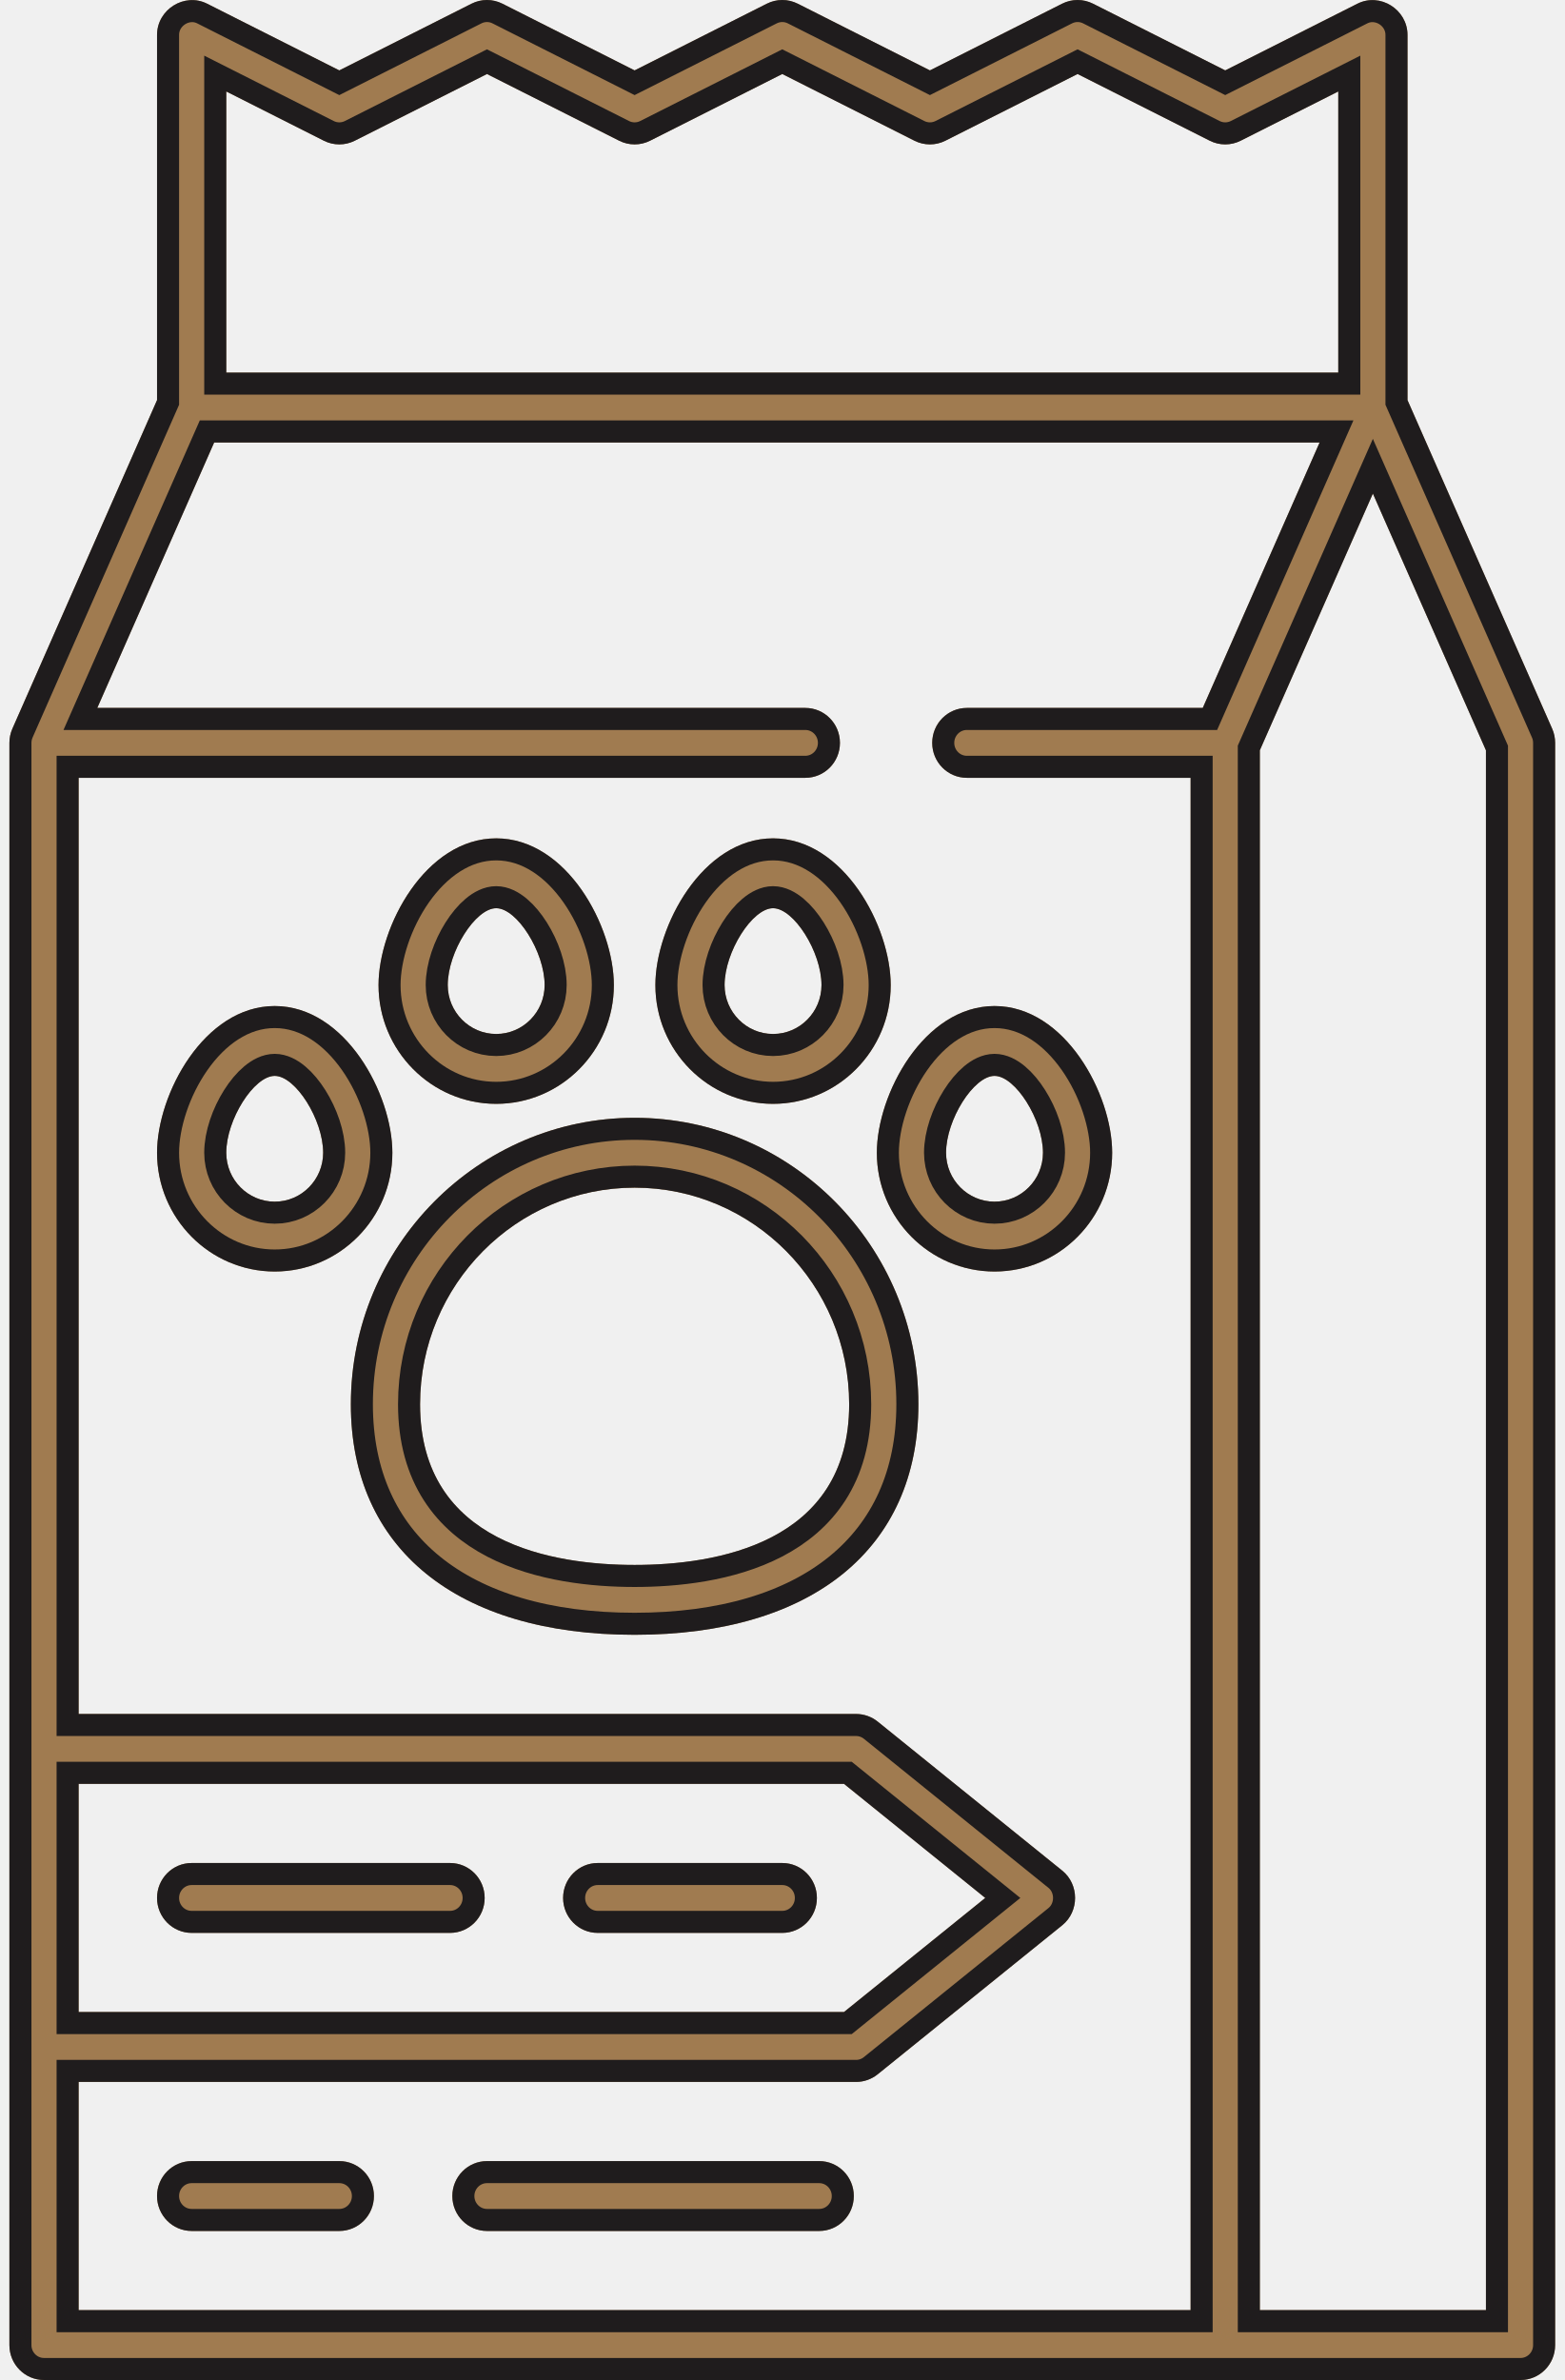
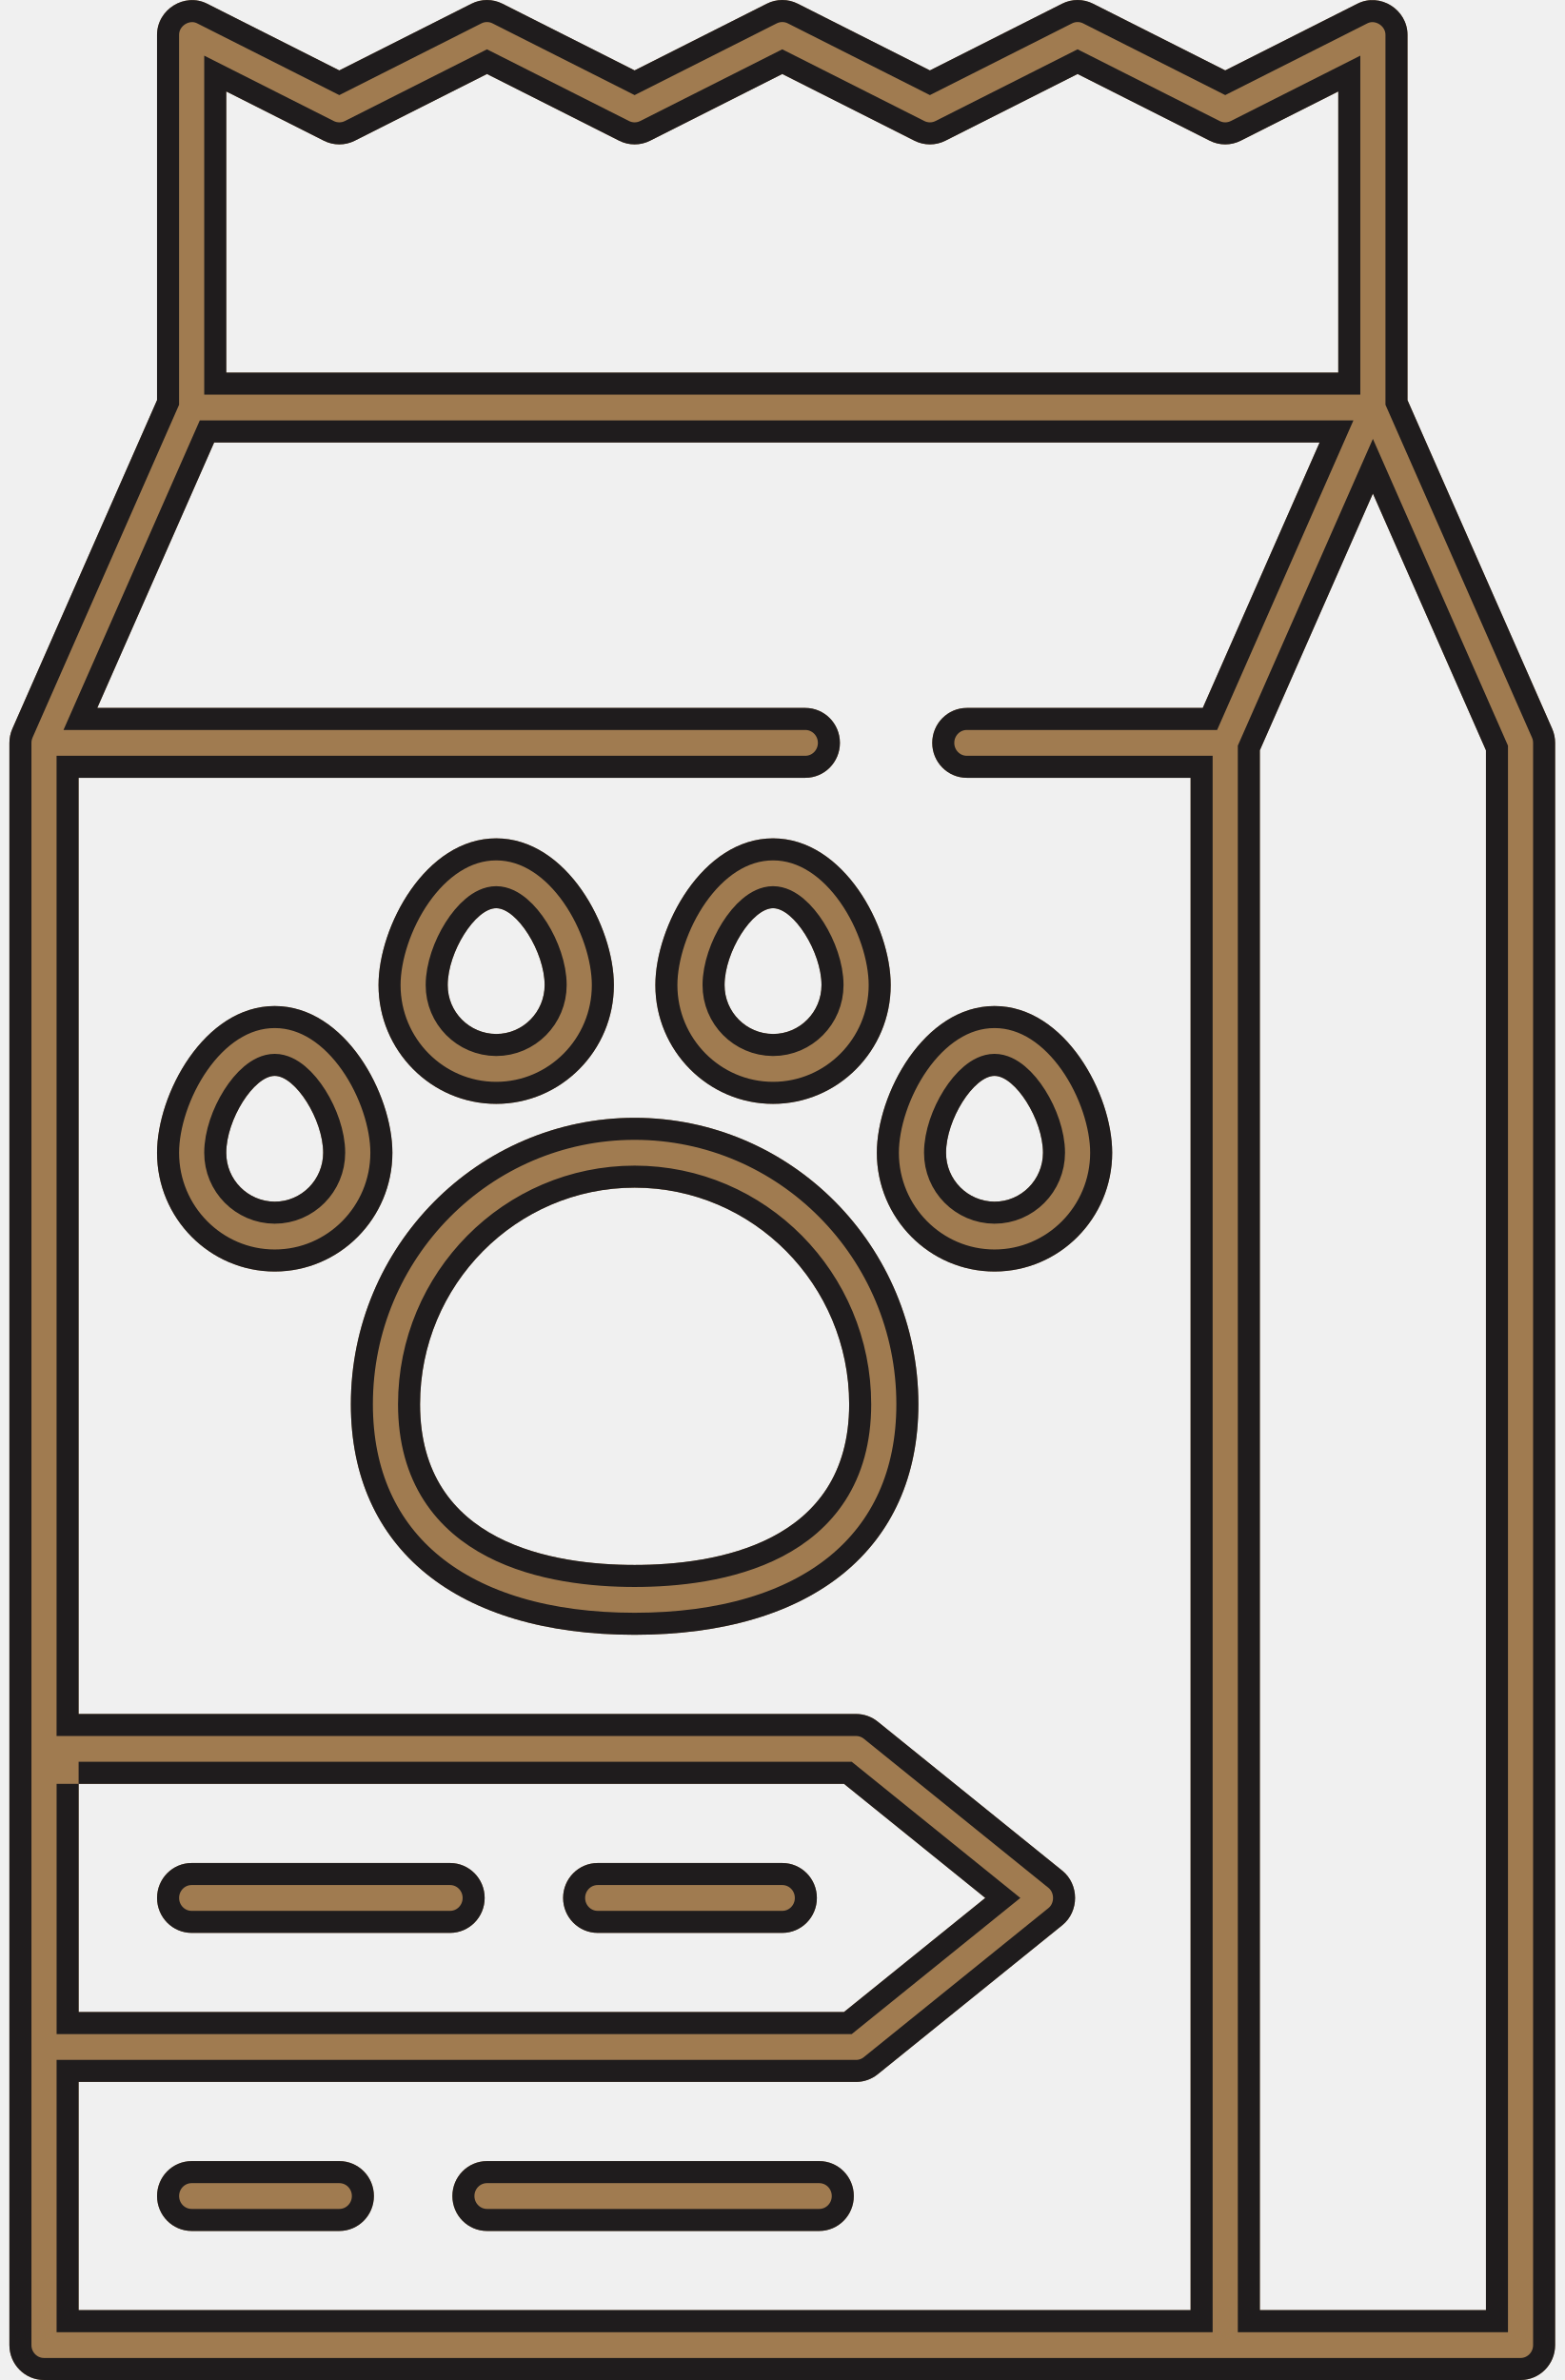
- <svg xmlns="http://www.w3.org/2000/svg" width="71" height="108" viewBox="0 0 71 108" fill="none">
-   <mask id="path-1-inside-1" fill="white">
-     <path d="M70.438 33.067L63.873 18.157V1.585C63.873 0.429 62.627 -0.351 61.6 0.168L55.602 3.195L49.604 0.168C49.162 -0.056 48.641 -0.056 48.199 0.168L42.201 3.195L36.203 0.168C35.761 -0.056 35.24 -0.056 34.798 0.168L28.799 3.195L22.801 0.168C22.359 -0.056 21.839 -0.056 21.397 0.168L15.398 3.195L9.4 0.168C8.374 -0.351 7.127 0.429 7.127 1.585V18.157L0.562 33.067C0.473 33.269 0.427 33.491 0.427 33.711V106.415C0.427 107.29 1.13 108 1.997 108H69.003C69.871 108 70.573 107.29 70.573 106.415V33.711C70.573 33.489 70.528 33.27 70.438 33.067ZM10.268 4.15L14.696 6.385C15.138 6.608 15.659 6.608 16.101 6.385L22.099 3.358L28.097 6.385C28.539 6.608 29.06 6.608 29.502 6.385L35.5 3.358L41.498 6.385C41.94 6.608 42.461 6.608 42.903 6.385L48.901 3.358L54.899 6.385C55.341 6.608 55.862 6.608 56.304 6.385L60.732 4.15V16.908H10.268V4.15ZM3.568 80.947H38.3L44.712 86.125L38.3 91.303H3.568V80.947ZM43.876 35.296H54.031V104.83H3.568V94.474H38.85C39.207 94.474 39.553 94.351 39.831 94.126L48.207 87.363C48.981 86.738 48.981 85.512 48.207 84.888L39.831 78.124C39.553 77.9 39.207 77.777 38.85 77.777H3.568V35.296H36.547C37.414 35.296 38.117 34.586 38.117 33.711C38.117 32.835 37.414 32.125 36.547 32.125H4.414L9.719 20.078H59.886L54.582 32.125H43.876C43.008 32.125 42.305 32.835 42.305 33.711C42.305 34.586 43.008 35.296 43.876 35.296ZM67.433 104.83H57.172V34.047L62.302 22.396L67.433 34.047V104.83Z" />
-     <path d="M28.799 50.724C21.699 50.724 15.922 56.555 15.922 63.722C15.922 70.273 20.736 74.184 28.799 74.184C36.863 74.184 41.677 70.273 41.677 63.722C41.677 56.555 35.9 50.724 28.799 50.724ZM28.799 71.014C25.163 71.014 19.063 70.066 19.063 63.722C19.063 58.303 23.431 53.894 28.799 53.894C34.169 53.894 38.536 58.303 38.536 63.722C38.536 70.067 32.436 71.014 28.799 71.014Z" />
-     <path d="M22.518 38.043C19.308 38.043 17.178 42.05 17.178 44.701C17.178 47.673 19.573 50.09 22.518 50.09C25.462 50.09 27.857 47.673 27.857 44.701C27.857 42.05 25.728 38.043 22.518 38.043ZM22.518 46.92C21.305 46.92 20.319 45.924 20.319 44.701C20.319 43.202 21.572 41.213 22.518 41.213C23.463 41.213 24.716 43.201 24.716 44.701C24.716 45.924 23.73 46.92 22.518 46.92Z" />
-     <path d="M35.081 38.043C31.871 38.043 29.742 42.05 29.742 44.701C29.742 47.673 32.137 50.09 35.081 50.09C38.026 50.09 40.421 47.673 40.421 44.701C40.421 42.05 38.291 38.043 35.081 38.043ZM35.081 46.92C33.869 46.92 32.882 45.924 32.882 44.701C32.882 43.202 34.136 41.213 35.081 41.213C36.026 41.213 37.28 43.201 37.28 44.701C37.28 45.924 36.294 46.92 35.081 46.92Z" />
-     <path d="M45.132 45.652C41.922 45.652 39.792 49.659 39.792 52.309C39.792 55.281 42.188 57.699 45.132 57.699C48.076 57.699 50.471 55.281 50.471 52.309C50.471 49.659 48.342 45.652 45.132 45.652ZM45.132 54.529C43.92 54.529 42.933 53.533 42.933 52.309C42.933 50.81 44.187 48.822 45.132 48.822C46.077 48.822 47.331 50.81 47.331 52.309C47.331 53.533 46.344 54.529 45.132 54.529Z" />
-     <path d="M12.467 45.652C9.257 45.652 7.127 49.659 7.127 52.309C7.127 55.281 9.522 57.699 12.467 57.699C15.411 57.699 17.806 55.281 17.806 52.309C17.806 49.659 15.677 45.652 12.467 45.652ZM12.467 54.529C11.254 54.529 10.268 53.533 10.268 52.309C10.268 50.81 11.521 48.822 12.467 48.822C13.412 48.822 14.665 50.81 14.665 52.309C14.665 53.533 13.679 54.529 12.467 54.529Z" />
-     <path d="M15.398 98.067H8.698C7.83 98.067 7.127 98.776 7.127 99.652C7.127 100.527 7.83 101.237 8.698 101.237H15.398C16.266 101.237 16.969 100.527 16.969 99.652C16.969 98.776 16.266 98.067 15.398 98.067Z" />
-     <path d="M37.175 98.067H22.099C21.232 98.067 20.528 98.776 20.528 99.652C20.528 100.527 21.232 101.237 22.099 101.237H37.175C38.043 101.237 38.746 100.527 38.746 99.652C38.746 98.776 38.043 98.067 37.175 98.067Z" />
-     <path d="M20.424 84.54H8.698C7.83 84.54 7.127 85.25 7.127 86.126C7.127 87.001 7.83 87.711 8.698 87.711H20.424C21.291 87.711 21.994 87.001 21.994 86.126C21.994 85.25 21.291 84.54 20.424 84.54Z" />
-     <path d="M35.5 84.54H27.124C26.257 84.54 25.554 85.25 25.554 86.126C25.554 87.001 26.257 87.711 27.124 87.711H35.5C36.367 87.711 37.071 87.001 37.071 86.126C37.071 85.25 36.368 84.54 35.5 84.54Z" />
+ <svg xmlns="http://www.w3.org/2000/svg" width="71" height="108" fill="none">
+   <mask id="a" fill="#fff">
+     <path d="M70.438 33.067l-6.565-14.91V1.585C63.873.43 62.627-.35 61.6.168l-5.998 3.027L49.604.168a1.556 1.556 0 00-1.405 0L42.2 3.195 36.203.168a1.556 1.556 0 00-1.405 0l-5.999 3.027L22.801.168a1.556 1.556 0 00-1.404 0l-5.999 3.027L9.4.168C8.374-.351 7.127.429 7.127 1.585v16.572L.562 33.067a1.602 1.602 0 00-.135.644v72.704c0 .875.703 1.585 1.57 1.585h67.006c.868 0 1.57-.71 1.57-1.585V33.711c0-.222-.045-.44-.135-.644zM10.268 4.15l4.428 2.235c.442.223.963.223 1.405 0l5.998-3.027 5.998 3.027c.442.223.963.223 1.405 0L35.5 3.358l5.998 3.027c.442.223.963.223 1.405 0l5.998-3.027 5.998 3.027c.442.223.963.223 1.405 0l4.428-2.235v12.758H10.268V4.15zm-6.7 76.797H38.3l6.412 5.178-6.413 5.178H3.569V80.947zm40.308-45.651H54.03v69.534H3.568V94.474H38.85c.357 0 .703-.123.981-.348l8.376-6.763c.774-.625.774-1.85 0-2.475l-8.376-6.764a1.563 1.563 0 00-.98-.347H3.567V35.296h32.979c.867 0 1.57-.71 1.57-1.585 0-.876-.703-1.586-1.57-1.586H4.414l5.305-12.047h50.167l-5.304 12.047H43.876c-.868 0-1.57.71-1.57 1.586 0 .875.702 1.585 1.57 1.585zm23.557 69.534h-10.26V34.047l5.13-11.65 5.13 11.65v70.783z" />
+     <path d="M28.8 50.724c-7.101 0-12.878 5.831-12.878 12.998 0 6.55 4.814 10.462 12.877 10.462 8.064 0 12.878-3.911 12.878-10.462 0-7.167-5.777-12.998-12.878-12.998zm0 20.29c-3.637 0-9.737-.948-9.737-7.292 0-5.42 4.368-9.828 9.736-9.828 5.37 0 9.737 4.409 9.737 9.828 0 6.345-6.1 7.292-9.737 7.292zM22.518 38.043c-3.21 0-5.34 4.007-5.34 6.658 0 2.972 2.395 5.39 5.34 5.39 2.944 0 5.34-2.418 5.34-5.39 0-2.65-2.13-6.658-5.34-6.658zm0 8.877a2.211 2.211 0 01-2.2-2.22c0-1.498 1.254-3.487 2.2-3.487.945 0 2.198 1.988 2.198 3.488 0 1.223-.986 2.219-2.198 2.219zM35.081 38.043c-3.21 0-5.34 4.007-5.34 6.658 0 2.972 2.396 5.39 5.34 5.39s5.34-2.418 5.34-5.39c0-2.65-2.13-6.658-5.34-6.658zm0 8.877a2.211 2.211 0 01-2.199-2.22c0-1.498 1.254-3.487 2.2-3.487.944 0 2.198 1.988 2.198 3.488 0 1.223-.986 2.219-2.199 2.219zM45.132 45.652c-3.21 0-5.34 4.007-5.34 6.657 0 2.972 2.396 5.39 5.34 5.39s5.34-2.418 5.34-5.39c0-2.65-2.13-6.657-5.34-6.657zm0 8.877a2.212 2.212 0 01-2.199-2.22c0-1.5 1.254-3.487 2.199-3.487.945 0 2.199 1.988 2.199 3.487 0 1.224-.987 2.22-2.199 2.22zM12.467 45.652c-3.21 0-5.34 4.007-5.34 6.657 0 2.972 2.395 5.39 5.34 5.39 2.944 0 5.34-2.418 5.34-5.39 0-2.65-2.13-6.657-5.34-6.657zm0 8.877a2.212 2.212 0 01-2.199-2.22c0-1.5 1.253-3.487 2.199-3.487.945 0 2.198 1.988 2.198 3.487 0 1.224-.986 2.22-2.198 2.22zM15.398 98.067h-6.7c-.868 0-1.57.71-1.57 1.585s.702 1.585 1.57 1.585h6.7c.868 0 1.57-.71 1.57-1.585 0-.876-.702-1.585-1.57-1.585zM37.175 98.067H22.1c-.867 0-1.57.71-1.57 1.585s.703 1.585 1.57 1.585h15.076c.868 0 1.57-.71 1.57-1.585 0-.876-.702-1.585-1.57-1.585zM20.424 84.54H8.698c-.868 0-1.57.71-1.57 1.585 0 .876.702 1.586 1.57 1.586h11.726c.867 0 1.57-.71 1.57-1.585 0-.876-.703-1.586-1.57-1.586zM35.5 84.54h-8.376c-.867 0-1.57.71-1.57 1.585 0 .876.703 1.586 1.57 1.586H35.5c.867 0 1.57-.71 1.57-1.585 0-.876-.702-1.586-1.57-1.586z" />
  </mask>
-   <path d="M70.438 33.067L63.873 18.157V1.585C63.873 0.429 62.627 -0.351 61.6 0.168L55.602 3.195L49.604 0.168C49.162 -0.056 48.641 -0.056 48.199 0.168L42.201 3.195L36.203 0.168C35.761 -0.056 35.24 -0.056 34.798 0.168L28.799 3.195L22.801 0.168C22.359 -0.056 21.839 -0.056 21.397 0.168L15.398 3.195L9.4 0.168C8.374 -0.351 7.127 0.429 7.127 1.585V18.157L0.562 33.067C0.473 33.269 0.427 33.491 0.427 33.711V106.415C0.427 107.29 1.13 108 1.997 108H69.003C69.871 108 70.573 107.29 70.573 106.415V33.711C70.573 33.489 70.528 33.27 70.438 33.067ZM10.268 4.15L14.696 6.385C15.138 6.608 15.659 6.608 16.101 6.385L22.099 3.358L28.097 6.385C28.539 6.608 29.06 6.608 29.502 6.385L35.5 3.358L41.498 6.385C41.94 6.608 42.461 6.608 42.903 6.385L48.901 3.358L54.899 6.385C55.341 6.608 55.862 6.608 56.304 6.385L60.732 4.15V16.908H10.268V4.15ZM3.568 80.947H38.3L44.712 86.125L38.3 91.303H3.568V80.947ZM43.876 35.296H54.031V104.83H3.568V94.474H38.85C39.207 94.474 39.553 94.351 39.831 94.126L48.207 87.363C48.981 86.738 48.981 85.512 48.207 84.888L39.831 78.124C39.553 77.9 39.207 77.777 38.85 77.777H3.568V35.296H36.547C37.414 35.296 38.117 34.586 38.117 33.711C38.117 32.835 37.414 32.125 36.547 32.125H4.414L9.719 20.078H59.886L54.582 32.125H43.876C43.008 32.125 42.305 32.835 42.305 33.711C42.305 34.586 43.008 35.296 43.876 35.296ZM67.433 104.83H57.172V34.047L62.302 22.396L67.433 34.047V104.83Z" fill="#A07B50" />
-   <path d="M28.799 50.724C21.699 50.724 15.922 56.555 15.922 63.722C15.922 70.273 20.736 74.184 28.799 74.184C36.863 74.184 41.677 70.273 41.677 63.722C41.677 56.555 35.9 50.724 28.799 50.724ZM28.799 71.014C25.163 71.014 19.063 70.066 19.063 63.722C19.063 58.303 23.431 53.894 28.799 53.894C34.169 53.894 38.536 58.303 38.536 63.722C38.536 70.067 32.436 71.014 28.799 71.014Z" fill="#A07B50" />
-   <path d="M22.518 38.043C19.308 38.043 17.178 42.05 17.178 44.701C17.178 47.673 19.573 50.09 22.518 50.09C25.462 50.09 27.857 47.673 27.857 44.701C27.857 42.05 25.728 38.043 22.518 38.043ZM22.518 46.92C21.305 46.92 20.319 45.924 20.319 44.701C20.319 43.202 21.572 41.213 22.518 41.213C23.463 41.213 24.716 43.201 24.716 44.701C24.716 45.924 23.73 46.92 22.518 46.92Z" fill="#A07B50" />
-   <path d="M35.081 38.043C31.871 38.043 29.742 42.05 29.742 44.701C29.742 47.673 32.137 50.09 35.081 50.09C38.026 50.09 40.421 47.673 40.421 44.701C40.421 42.05 38.291 38.043 35.081 38.043ZM35.081 46.92C33.869 46.92 32.882 45.924 32.882 44.701C32.882 43.202 34.136 41.213 35.081 41.213C36.026 41.213 37.28 43.201 37.28 44.701C37.28 45.924 36.294 46.92 35.081 46.92Z" fill="#A07B50" />
-   <path d="M45.132 45.652C41.922 45.652 39.792 49.659 39.792 52.309C39.792 55.281 42.188 57.699 45.132 57.699C48.076 57.699 50.471 55.281 50.471 52.309C50.471 49.659 48.342 45.652 45.132 45.652ZM45.132 54.529C43.92 54.529 42.933 53.533 42.933 52.309C42.933 50.81 44.187 48.822 45.132 48.822C46.077 48.822 47.331 50.81 47.331 52.309C47.331 53.533 46.344 54.529 45.132 54.529Z" fill="#A07B50" />
-   <path d="M12.467 45.652C9.257 45.652 7.127 49.659 7.127 52.309C7.127 55.281 9.522 57.699 12.467 57.699C15.411 57.699 17.806 55.281 17.806 52.309C17.806 49.659 15.677 45.652 12.467 45.652ZM12.467 54.529C11.254 54.529 10.268 53.533 10.268 52.309C10.268 50.81 11.521 48.822 12.467 48.822C13.412 48.822 14.665 50.81 14.665 52.309C14.665 53.533 13.679 54.529 12.467 54.529Z" fill="#A07B50" />
-   <path d="M15.398 98.067H8.698C7.83 98.067 7.127 98.776 7.127 99.652C7.127 100.527 7.83 101.237 8.698 101.237H15.398C16.266 101.237 16.969 100.527 16.969 99.652C16.969 98.776 16.266 98.067 15.398 98.067Z" fill="#A07B50" />
-   <path d="M37.175 98.067H22.099C21.232 98.067 20.528 98.776 20.528 99.652C20.528 100.527 21.232 101.237 22.099 101.237H37.175C38.043 101.237 38.746 100.527 38.746 99.652C38.746 98.776 38.043 98.067 37.175 98.067Z" fill="#A07B50" />
-   <path d="M20.424 84.54H8.698C7.83 84.54 7.127 85.25 7.127 86.126C7.127 87.001 7.83 87.711 8.698 87.711H20.424C21.291 87.711 21.994 87.001 21.994 86.126C21.994 85.25 21.291 84.54 20.424 84.54Z" fill="#A07B50" />
-   <path d="M35.5 84.54H27.124C26.257 84.54 25.554 85.25 25.554 86.126C25.554 87.001 26.257 87.711 27.124 87.711H35.5C36.367 87.711 37.071 87.001 37.071 86.126C37.071 85.25 36.368 84.54 35.5 84.54Z" fill="#A07B50" />
-   <path d="M70.438 33.067L63.873 18.157V1.585C63.873 0.429 62.627 -0.351 61.6 0.168L55.602 3.195L49.604 0.168C49.162 -0.056 48.641 -0.056 48.199 0.168L42.201 3.195L36.203 0.168C35.761 -0.056 35.24 -0.056 34.798 0.168L28.799 3.195L22.801 0.168C22.359 -0.056 21.839 -0.056 21.397 0.168L15.398 3.195L9.4 0.168C8.374 -0.351 7.127 0.429 7.127 1.585V18.157L0.562 33.067C0.473 33.269 0.427 33.491 0.427 33.711V106.415C0.427 107.29 1.13 108 1.997 108H69.003C69.871 108 70.573 107.29 70.573 106.415V33.711C70.573 33.489 70.528 33.27 70.438 33.067ZM10.268 4.15L14.696 6.385C15.138 6.608 15.659 6.608 16.101 6.385L22.099 3.358L28.097 6.385C28.539 6.608 29.06 6.608 29.502 6.385L35.5 3.358L41.498 6.385C41.94 6.608 42.461 6.608 42.903 6.385L48.901 3.358L54.899 6.385C55.341 6.608 55.862 6.608 56.304 6.385L60.732 4.15V16.908H10.268V4.15ZM3.568 80.947H38.3L44.712 86.125L38.3 91.303H3.568V80.947ZM43.876 35.296H54.031V104.83H3.568V94.474H38.85C39.207 94.474 39.553 94.351 39.831 94.126L48.207 87.363C48.981 86.738 48.981 85.512 48.207 84.888L39.831 78.124C39.553 77.9 39.207 77.777 38.85 77.777H3.568V35.296H36.547C37.414 35.296 38.117 34.586 38.117 33.711C38.117 32.835 37.414 32.125 36.547 32.125H4.414L9.719 20.078H59.886L54.582 32.125H43.876C43.008 32.125 42.305 32.835 42.305 33.711C42.305 34.586 43.008 35.296 43.876 35.296ZM67.433 104.83H57.172V34.047L62.302 22.396L67.433 34.047V104.83Z" stroke="#1F1C1D" stroke-width="2" mask="url(#path-1-inside-1)" />
-   <path d="M28.799 50.724C21.699 50.724 15.922 56.555 15.922 63.722C15.922 70.273 20.736 74.184 28.799 74.184C36.863 74.184 41.677 70.273 41.677 63.722C41.677 56.555 35.9 50.724 28.799 50.724ZM28.799 71.014C25.163 71.014 19.063 70.066 19.063 63.722C19.063 58.303 23.431 53.894 28.799 53.894C34.169 53.894 38.536 58.303 38.536 63.722C38.536 70.067 32.436 71.014 28.799 71.014Z" stroke="#1F1C1D" stroke-width="2" mask="url(#path-1-inside-1)" />
-   <path d="M22.518 38.043C19.308 38.043 17.178 42.05 17.178 44.701C17.178 47.673 19.573 50.09 22.518 50.09C25.462 50.09 27.857 47.673 27.857 44.701C27.857 42.05 25.728 38.043 22.518 38.043ZM22.518 46.92C21.305 46.92 20.319 45.924 20.319 44.701C20.319 43.202 21.572 41.213 22.518 41.213C23.463 41.213 24.716 43.201 24.716 44.701C24.716 45.924 23.73 46.92 22.518 46.92Z" stroke="#1F1C1D" stroke-width="2" mask="url(#path-1-inside-1)" />
-   <path d="M35.081 38.043C31.871 38.043 29.742 42.05 29.742 44.701C29.742 47.673 32.137 50.09 35.081 50.09C38.026 50.09 40.421 47.673 40.421 44.701C40.421 42.05 38.291 38.043 35.081 38.043ZM35.081 46.92C33.869 46.92 32.882 45.924 32.882 44.701C32.882 43.202 34.136 41.213 35.081 41.213C36.026 41.213 37.28 43.201 37.28 44.701C37.28 45.924 36.294 46.92 35.081 46.92Z" stroke="#1F1C1D" stroke-width="2" mask="url(#path-1-inside-1)" />
-   <path d="M45.132 45.652C41.922 45.652 39.792 49.659 39.792 52.309C39.792 55.281 42.188 57.699 45.132 57.699C48.076 57.699 50.471 55.281 50.471 52.309C50.471 49.659 48.342 45.652 45.132 45.652ZM45.132 54.529C43.92 54.529 42.933 53.533 42.933 52.309C42.933 50.81 44.187 48.822 45.132 48.822C46.077 48.822 47.331 50.81 47.331 52.309C47.331 53.533 46.344 54.529 45.132 54.529Z" stroke="#1F1C1D" stroke-width="2" mask="url(#path-1-inside-1)" />
-   <path d="M12.467 45.652C9.257 45.652 7.127 49.659 7.127 52.309C7.127 55.281 9.522 57.699 12.467 57.699C15.411 57.699 17.806 55.281 17.806 52.309C17.806 49.659 15.677 45.652 12.467 45.652ZM12.467 54.529C11.254 54.529 10.268 53.533 10.268 52.309C10.268 50.81 11.521 48.822 12.467 48.822C13.412 48.822 14.665 50.81 14.665 52.309C14.665 53.533 13.679 54.529 12.467 54.529Z" stroke="#1F1C1D" stroke-width="2" mask="url(#path-1-inside-1)" />
-   <path d="M15.398 98.067H8.698C7.83 98.067 7.127 98.776 7.127 99.652C7.127 100.527 7.83 101.237 8.698 101.237H15.398C16.266 101.237 16.969 100.527 16.969 99.652C16.969 98.776 16.266 98.067 15.398 98.067Z" stroke="#1F1C1D" stroke-width="2" mask="url(#path-1-inside-1)" />
-   <path d="M37.175 98.067H22.099C21.232 98.067 20.528 98.776 20.528 99.652C20.528 100.527 21.232 101.237 22.099 101.237H37.175C38.043 101.237 38.746 100.527 38.746 99.652C38.746 98.776 38.043 98.067 37.175 98.067Z" stroke="#1F1C1D" stroke-width="2" mask="url(#path-1-inside-1)" />
-   <path d="M20.424 84.54H8.698C7.83 84.54 7.127 85.25 7.127 86.126C7.127 87.001 7.83 87.711 8.698 87.711H20.424C21.291 87.711 21.994 87.001 21.994 86.126C21.994 85.25 21.291 84.54 20.424 84.54Z" stroke="#1F1C1D" stroke-width="2" mask="url(#path-1-inside-1)" />
-   <path d="M35.5 84.54H27.124C26.257 84.54 25.554 85.25 25.554 86.126C25.554 87.001 26.257 87.711 27.124 87.711H35.5C36.367 87.711 37.071 87.001 37.071 86.126C37.071 85.25 36.368 84.54 35.5 84.54Z" stroke="#1F1C1D" stroke-width="2" mask="url(#path-1-inside-1)" />
+   <path d="M70.438 33.067l-6.565-14.91V1.585C63.873.43 62.627-.35 61.6.168l-5.998 3.027L49.604.168a1.556 1.556 0 00-1.405 0L42.2 3.195 36.203.168a1.556 1.556 0 00-1.405 0l-5.999 3.027L22.801.168a1.556 1.556 0 00-1.404 0l-5.999 3.027L9.4.168C8.374-.351 7.127.429 7.127 1.585v16.572L.562 33.067a1.602 1.602 0 00-.135.644v72.704c0 .875.703 1.585 1.57 1.585h67.006c.868 0 1.57-.71 1.57-1.585V33.711c0-.222-.045-.44-.135-.644zM10.268 4.15l4.428 2.235c.442.223.963.223 1.405 0l5.998-3.027 5.998 3.027c.442.223.963.223 1.405 0L35.5 3.358l5.998 3.027c.442.223.963.223 1.405 0l5.998-3.027 5.998 3.027c.442.223.963.223 1.405 0l4.428-2.235v12.758H10.268V4.15zm-6.7 76.797H38.3l6.412 5.178-6.413 5.178H3.569V80.947zm40.308-45.651H54.03v69.534H3.568V94.474H38.85c.357 0 .703-.123.981-.348l8.376-6.763c.774-.625.774-1.85 0-2.475l-8.376-6.764a1.563 1.563 0 00-.98-.347H3.567V35.296h32.979c.867 0 1.57-.71 1.57-1.585 0-.876-.703-1.586-1.57-1.586H4.414l5.305-12.047h50.167l-5.304 12.047H43.876c-.868 0-1.57.71-1.57 1.586 0 .875.702 1.585 1.57 1.585zm23.557 69.534h-10.26V34.047l5.13-11.65 5.13 11.65v70.783z" fill="#A07B50" />
+   <path d="M28.8 50.724c-7.101 0-12.878 5.831-12.878 12.998 0 6.55 4.814 10.462 12.877 10.462 8.064 0 12.878-3.911 12.878-10.462 0-7.167-5.777-12.998-12.878-12.998zm0 20.29c-3.637 0-9.737-.948-9.737-7.292 0-5.42 4.368-9.828 9.736-9.828 5.37 0 9.737 4.409 9.737 9.828 0 6.345-6.1 7.292-9.737 7.292zM22.518 38.043c-3.21 0-5.34 4.007-5.34 6.658 0 2.972 2.395 5.39 5.34 5.39 2.944 0 5.34-2.418 5.34-5.39 0-2.65-2.13-6.658-5.34-6.658zm0 8.877a2.211 2.211 0 01-2.2-2.22c0-1.498 1.254-3.487 2.2-3.487.945 0 2.198 1.988 2.198 3.488 0 1.223-.986 2.219-2.198 2.219zM35.081 38.043c-3.21 0-5.34 4.007-5.34 6.658 0 2.972 2.396 5.39 5.34 5.39s5.34-2.418 5.34-5.39c0-2.65-2.13-6.658-5.34-6.658zm0 8.877a2.211 2.211 0 01-2.199-2.22c0-1.498 1.254-3.487 2.2-3.487.944 0 2.198 1.988 2.198 3.488 0 1.223-.986 2.219-2.199 2.219zM45.132 45.652c-3.21 0-5.34 4.007-5.34 6.657 0 2.972 2.396 5.39 5.34 5.39s5.34-2.418 5.34-5.39c0-2.65-2.13-6.657-5.34-6.657zm0 8.877a2.212 2.212 0 01-2.199-2.22c0-1.5 1.254-3.487 2.199-3.487.945 0 2.199 1.988 2.199 3.487 0 1.224-.987 2.22-2.199 2.22zM12.467 45.652c-3.21 0-5.34 4.007-5.34 6.657 0 2.972 2.395 5.39 5.34 5.39 2.944 0 5.34-2.418 5.34-5.39 0-2.65-2.13-6.657-5.34-6.657zm0 8.877a2.212 2.212 0 01-2.199-2.22c0-1.5 1.253-3.487 2.199-3.487.945 0 2.198 1.988 2.198 3.487 0 1.224-.986 2.22-2.198 2.22zM15.398 98.067h-6.7c-.868 0-1.57.71-1.57 1.585s.702 1.585 1.57 1.585h6.7c.868 0 1.57-.71 1.57-1.585 0-.876-.702-1.585-1.57-1.585zM37.175 98.067H22.1c-.867 0-1.57.71-1.57 1.585s.703 1.585 1.57 1.585h15.076c.868 0 1.57-.71 1.57-1.585 0-.876-.702-1.585-1.57-1.585zM20.424 84.54H8.698c-.868 0-1.57.71-1.57 1.585 0 .876.702 1.586 1.57 1.586h11.726c.867 0 1.57-.71 1.57-1.585 0-.876-.703-1.586-1.57-1.586zM35.5 84.54h-8.376c-.867 0-1.57.71-1.57 1.585 0 .876.703 1.586 1.57 1.586H35.5c.867 0 1.57-.71 1.57-1.585 0-.876-.702-1.586-1.57-1.586z" fill="#A07B50" />
+   <path d="M70.438 33.067l-6.565-14.91V1.585C63.873.43 62.627-.35 61.6.168l-5.998 3.027L49.604.168a1.556 1.556 0 00-1.405 0L42.2 3.195 36.203.168a1.556 1.556 0 00-1.405 0l-5.999 3.027L22.801.168a1.556 1.556 0 00-1.404 0l-5.999 3.027L9.4.168C8.374-.351 7.127.429 7.127 1.585v16.572L.562 33.067a1.602 1.602 0 00-.135.644v72.704c0 .875.703 1.585 1.57 1.585h67.006c.868 0 1.57-.71 1.57-1.585V33.711c0-.222-.045-.44-.135-.644zM10.268 4.15l4.428 2.235c.442.223.963.223 1.405 0l5.998-3.027 5.998 3.027c.442.223.963.223 1.405 0L35.5 3.358l5.998 3.027c.442.223.963.223 1.405 0l5.998-3.027 5.998 3.027c.442.223.963.223 1.405 0l4.428-2.235v12.758H10.268V4.15zm-6.7 76.797H38.3l6.412 5.178-6.413 5.178H3.569V80.947zm40.308-45.651H54.03v69.534H3.568V94.474H38.85c.357 0 .703-.123.981-.348l8.376-6.763c.774-.625.774-1.85 0-2.475l-8.376-6.764a1.563 1.563 0 00-.98-.347H3.567V35.296h32.979c.867 0 1.57-.71 1.57-1.585 0-.876-.703-1.586-1.57-1.586H4.414l5.305-12.047h50.167l-5.304 12.047H43.876c-.868 0-1.57.71-1.57 1.586 0 .875.702 1.585 1.57 1.585zm23.557 69.534h-10.26V34.047l5.13-11.65 5.13 11.65v70.783z" stroke="#1F1C1D" stroke-width="2" mask="url(#a)" />
+   <path d="M28.8 50.724c-7.101 0-12.878 5.831-12.878 12.998 0 6.55 4.814 10.462 12.877 10.462 8.064 0 12.878-3.911 12.878-10.462 0-7.167-5.777-12.998-12.878-12.998zm0 20.29c-3.637 0-9.737-.948-9.737-7.292 0-5.42 4.368-9.828 9.736-9.828 5.37 0 9.737 4.409 9.737 9.828 0 6.345-6.1 7.292-9.737 7.292zM22.518 38.043c-3.21 0-5.34 4.007-5.34 6.658 0 2.972 2.395 5.39 5.34 5.39 2.944 0 5.34-2.418 5.34-5.39 0-2.65-2.13-6.658-5.34-6.658zm0 8.877a2.211 2.211 0 01-2.2-2.22c0-1.498 1.254-3.487 2.2-3.487.945 0 2.198 1.988 2.198 3.488 0 1.223-.986 2.219-2.198 2.219zM35.081 38.043c-3.21 0-5.34 4.007-5.34 6.658 0 2.972 2.396 5.39 5.34 5.39s5.34-2.418 5.34-5.39c0-2.65-2.13-6.658-5.34-6.658zm0 8.877a2.211 2.211 0 01-2.199-2.22c0-1.498 1.254-3.487 2.2-3.487.944 0 2.198 1.988 2.198 3.488 0 1.223-.986 2.219-2.199 2.219zM45.132 45.652c-3.21 0-5.34 4.007-5.34 6.657 0 2.972 2.396 5.39 5.34 5.39s5.34-2.418 5.34-5.39c0-2.65-2.13-6.657-5.34-6.657zm0 8.877a2.212 2.212 0 01-2.199-2.22c0-1.5 1.254-3.487 2.199-3.487.945 0 2.199 1.988 2.199 3.487 0 1.224-.987 2.22-2.199 2.22zM12.467 45.652c-3.21 0-5.34 4.007-5.34 6.657 0 2.972 2.395 5.39 5.34 5.39 2.944 0 5.34-2.418 5.34-5.39 0-2.65-2.13-6.657-5.34-6.657zm0 8.877a2.212 2.212 0 01-2.199-2.22c0-1.5 1.253-3.487 2.199-3.487.945 0 2.198 1.988 2.198 3.487 0 1.224-.986 2.22-2.198 2.22zM15.398 98.067h-6.7c-.868 0-1.57.71-1.57 1.585s.702 1.585 1.57 1.585h6.7c.868 0 1.57-.71 1.57-1.585 0-.876-.702-1.585-1.57-1.585zM37.175 98.067H22.1c-.867 0-1.57.71-1.57 1.585s.703 1.585 1.57 1.585h15.076c.868 0 1.57-.71 1.57-1.585 0-.876-.702-1.585-1.57-1.585zM20.424 84.54H8.698c-.868 0-1.57.71-1.57 1.585 0 .876.702 1.586 1.57 1.586h11.726c.867 0 1.57-.71 1.57-1.585 0-.876-.703-1.586-1.57-1.586zM35.5 84.54h-8.376c-.867 0-1.57.71-1.57 1.585 0 .876.703 1.586 1.57 1.586H35.5c.867 0 1.57-.71 1.57-1.585 0-.876-.702-1.586-1.57-1.586z" stroke="#1F1C1D" stroke-width="2" mask="url(#a)" />
</svg>
